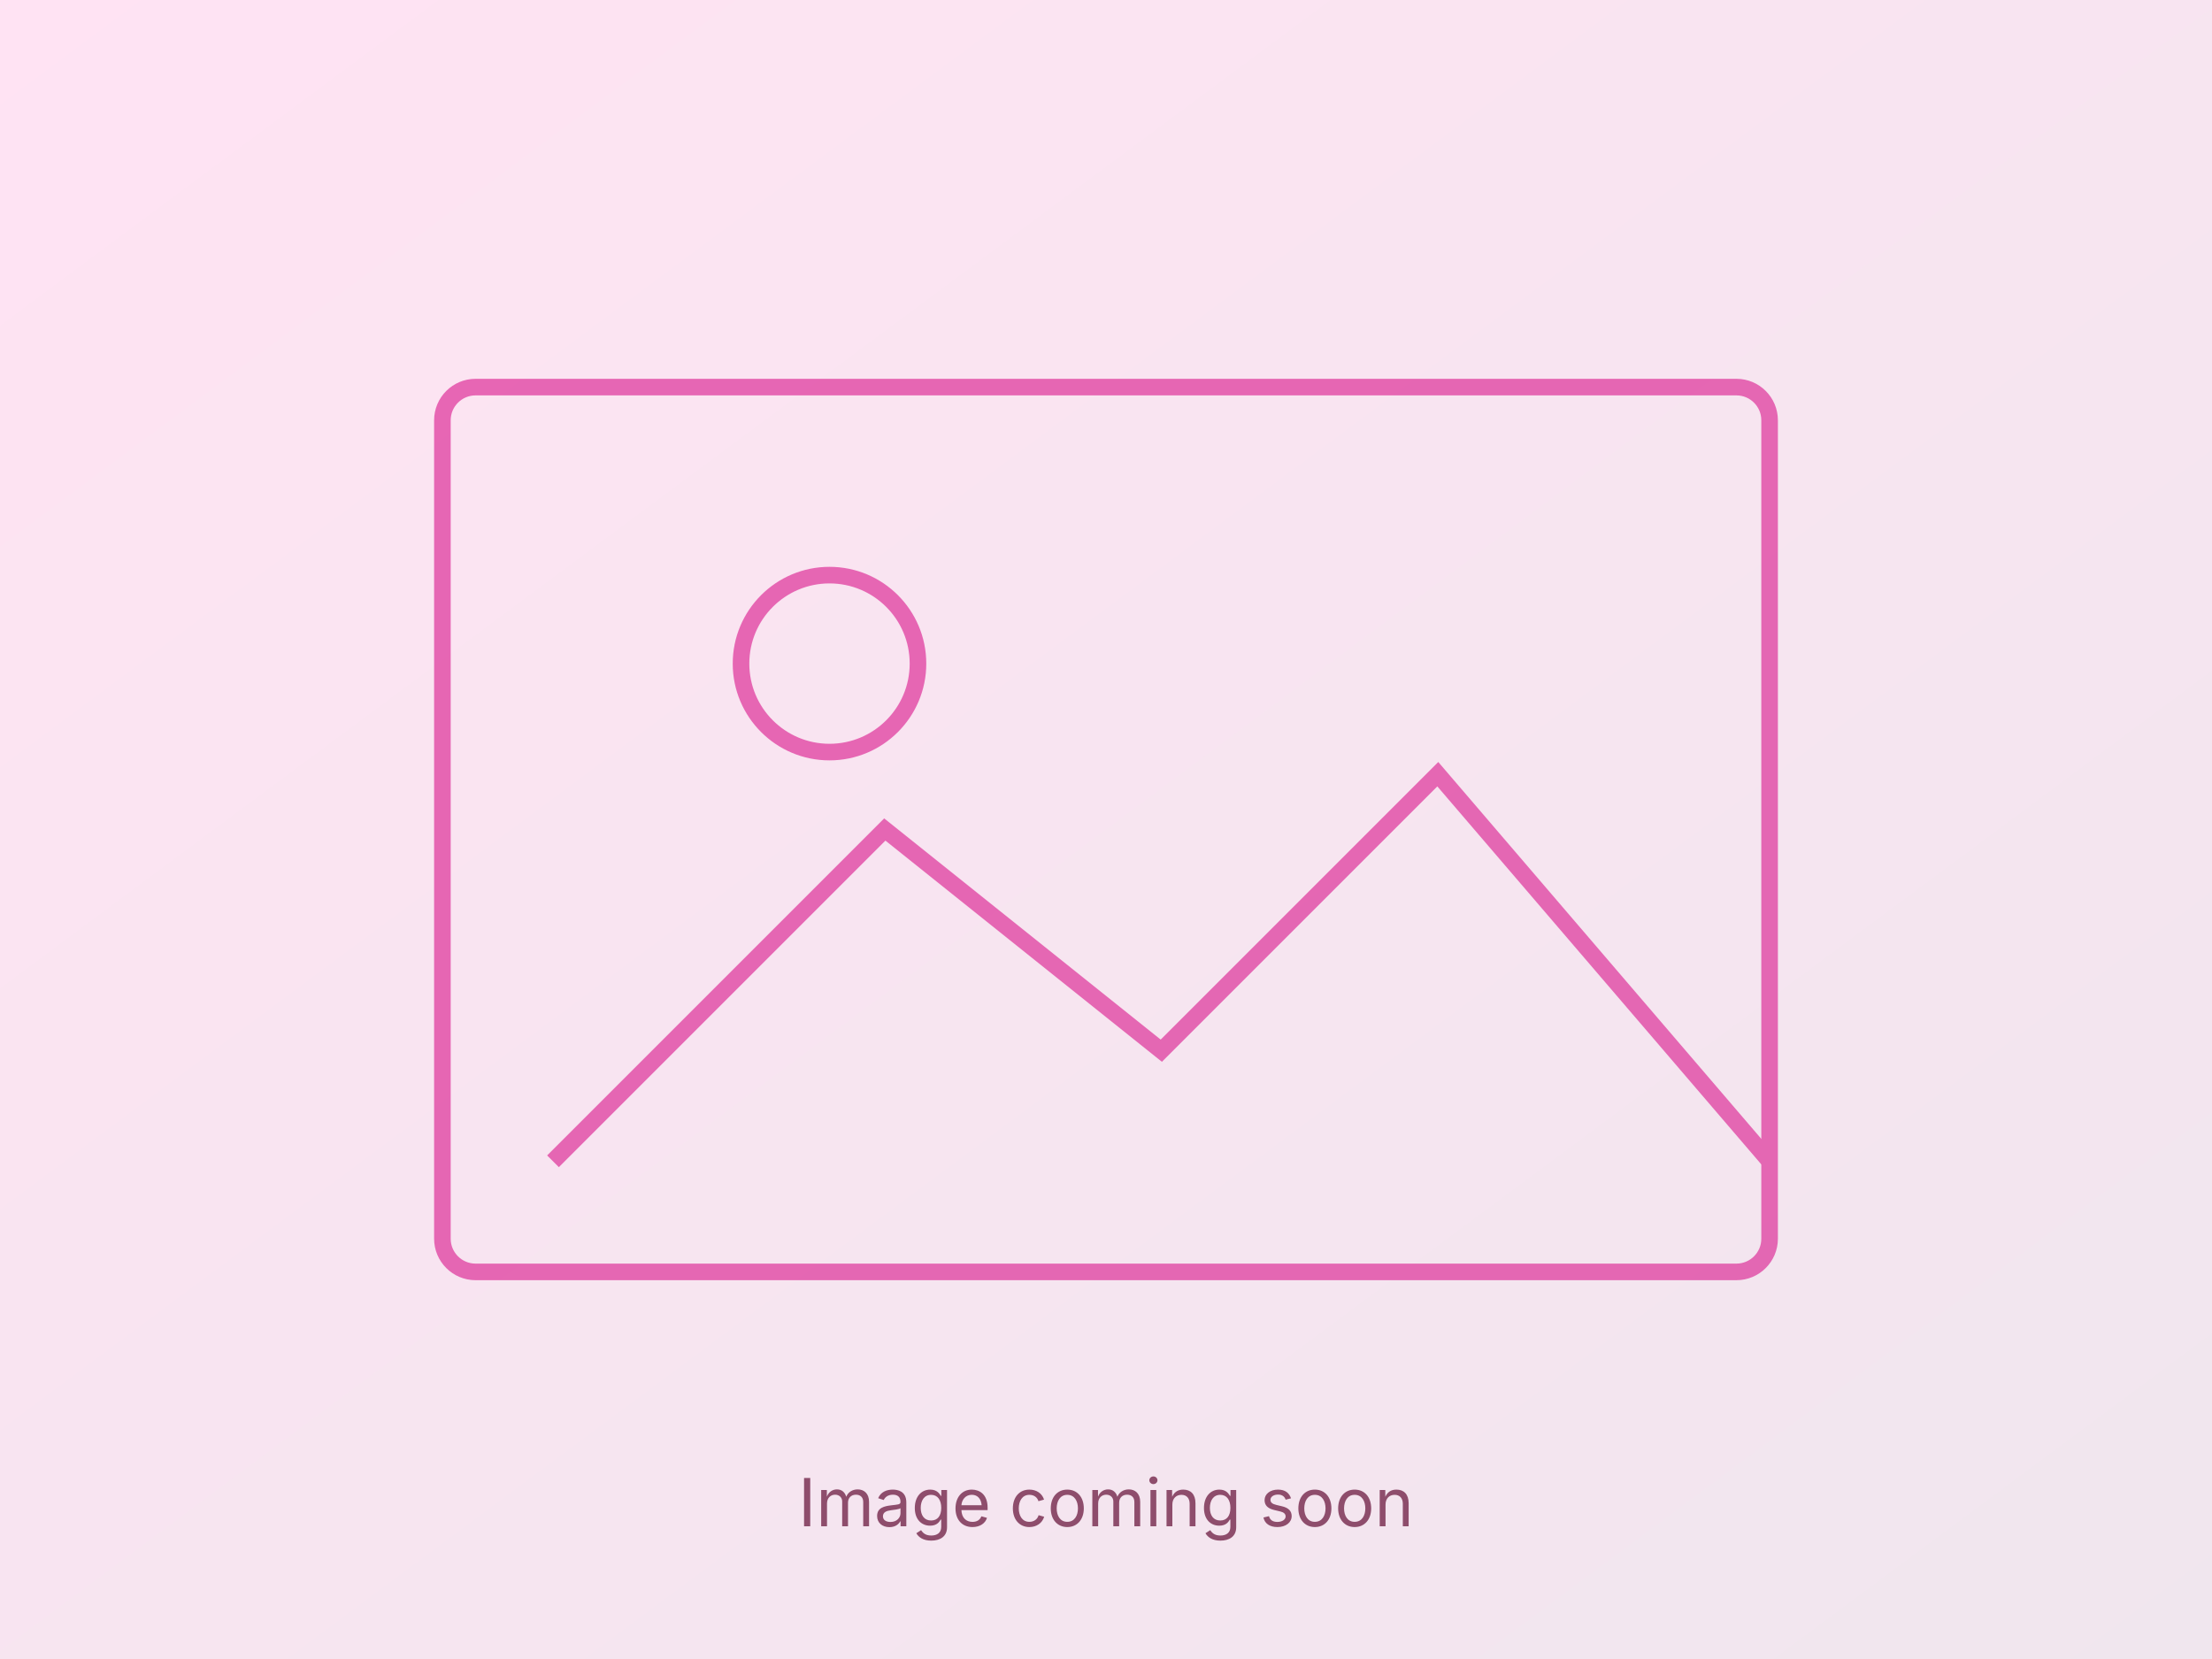
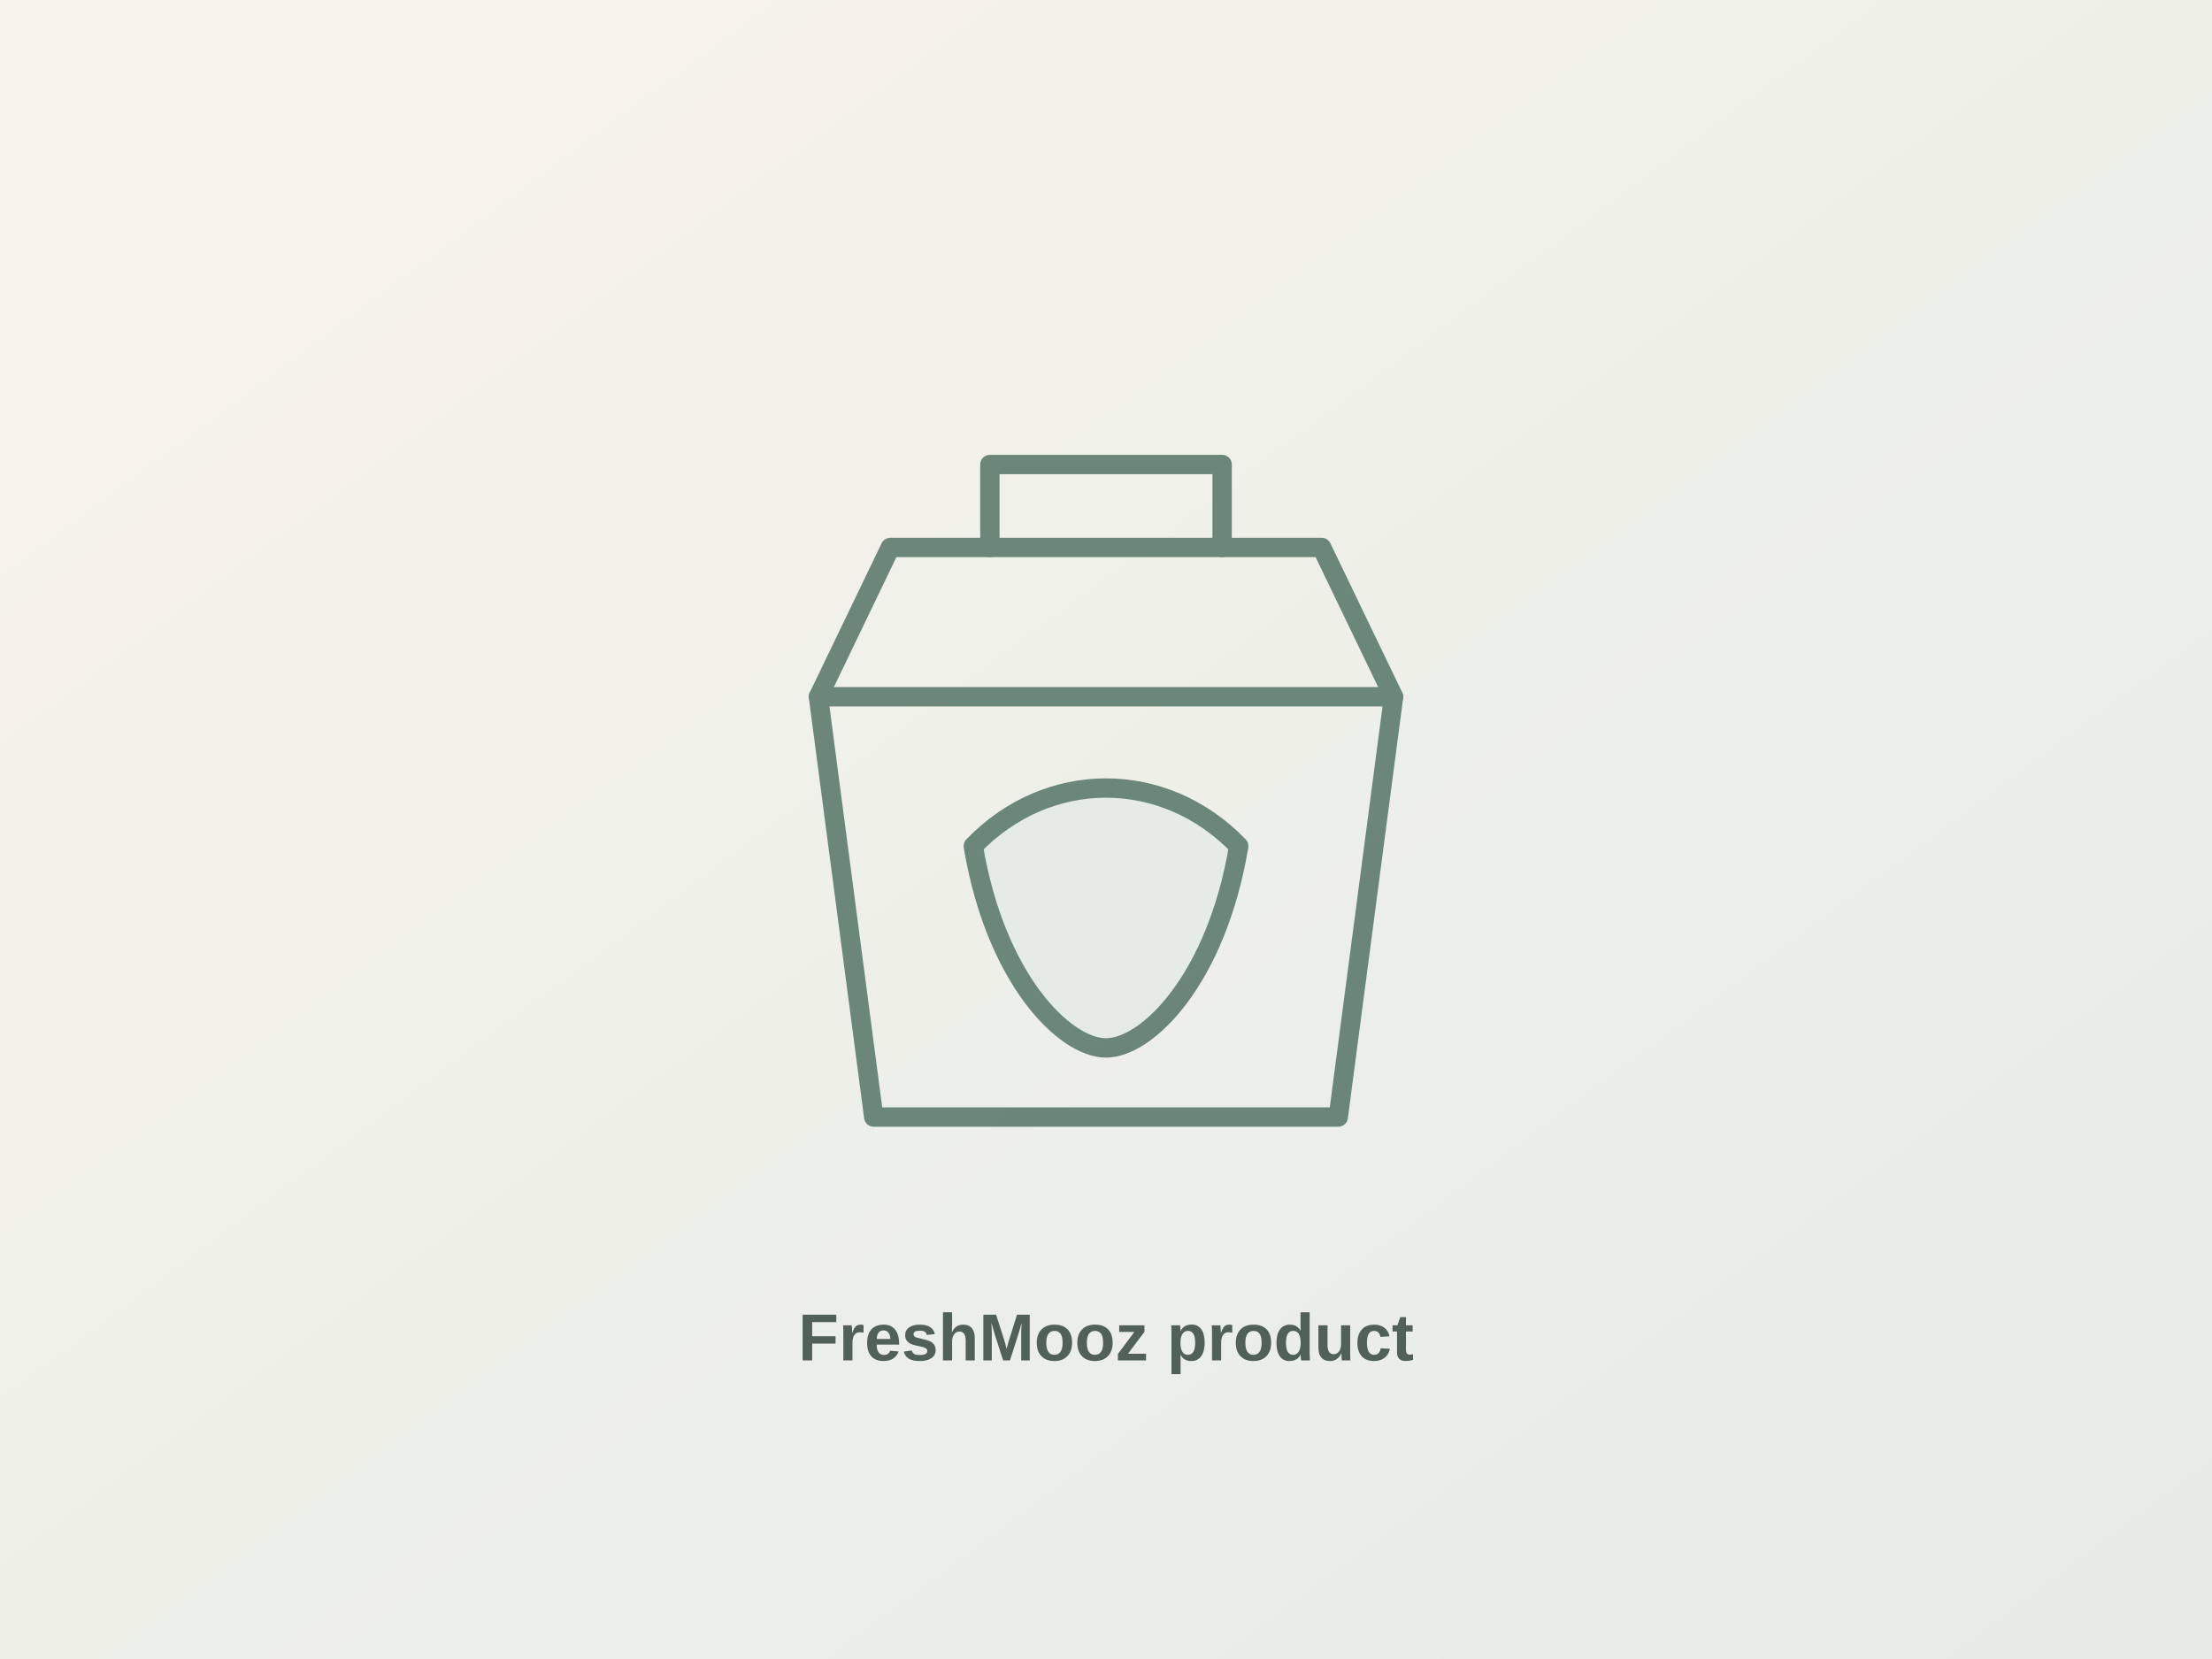
<svg xmlns="http://www.w3.org/2000/svg" width="800" height="600" viewBox="0 0 800 600">
  <defs>
    <linearGradient id="g" x1="0" y1="0" x2="1" y2="1">
-       <stop offset="0%" stop-color="#ffe3f3" />
-       <stop offset="100%" stop-color="#f0e6ee" />
+       <stop offset="0%" stop-color="#f8f4eb" />
+       <stop offset="100%" stop-color="#e4ece5" />
    </linearGradient>
  </defs>
  <rect width="800" height="600" fill="url(#g)" />
-   <g fill="none" stroke="#d9138a" stroke-width="6" opacity="0.6">
-     <rect x="160" y="140" width="480" height="320" rx="12" />
-     <path d="M200 420 L320 300 L420 380 L520 280 L640 420" />
-     <circle cx="300" cy="240" r="32" />
+   <g fill="none" stroke="#254f3d" stroke-width="7" opacity="0.65" stroke-linecap="round" stroke-linejoin="round">
+     <path d="M322 198h156l26 54-20 152H316l-20-152z" />
+     <path d="M296 252h208M358 198v-30h84v30" />
+     <path d="M352 306c27-28 69-28 96 0-8 48-33 73-48 73s-40-25-48-73z" fill="#dfe9e2" />
  </g>
-   <text x="50%" y="92%" text-anchor="middle" font-family="Inter, Arial, sans-serif" font-size="24" fill="#8e4d6c">Image coming soon</text>
+   <text x="50%" y="82%" text-anchor="middle" font-family="Segoe UI, Arial, sans-serif" font-size="24" font-weight="600" fill="#526157">FreshMooz product</text>
</svg>
